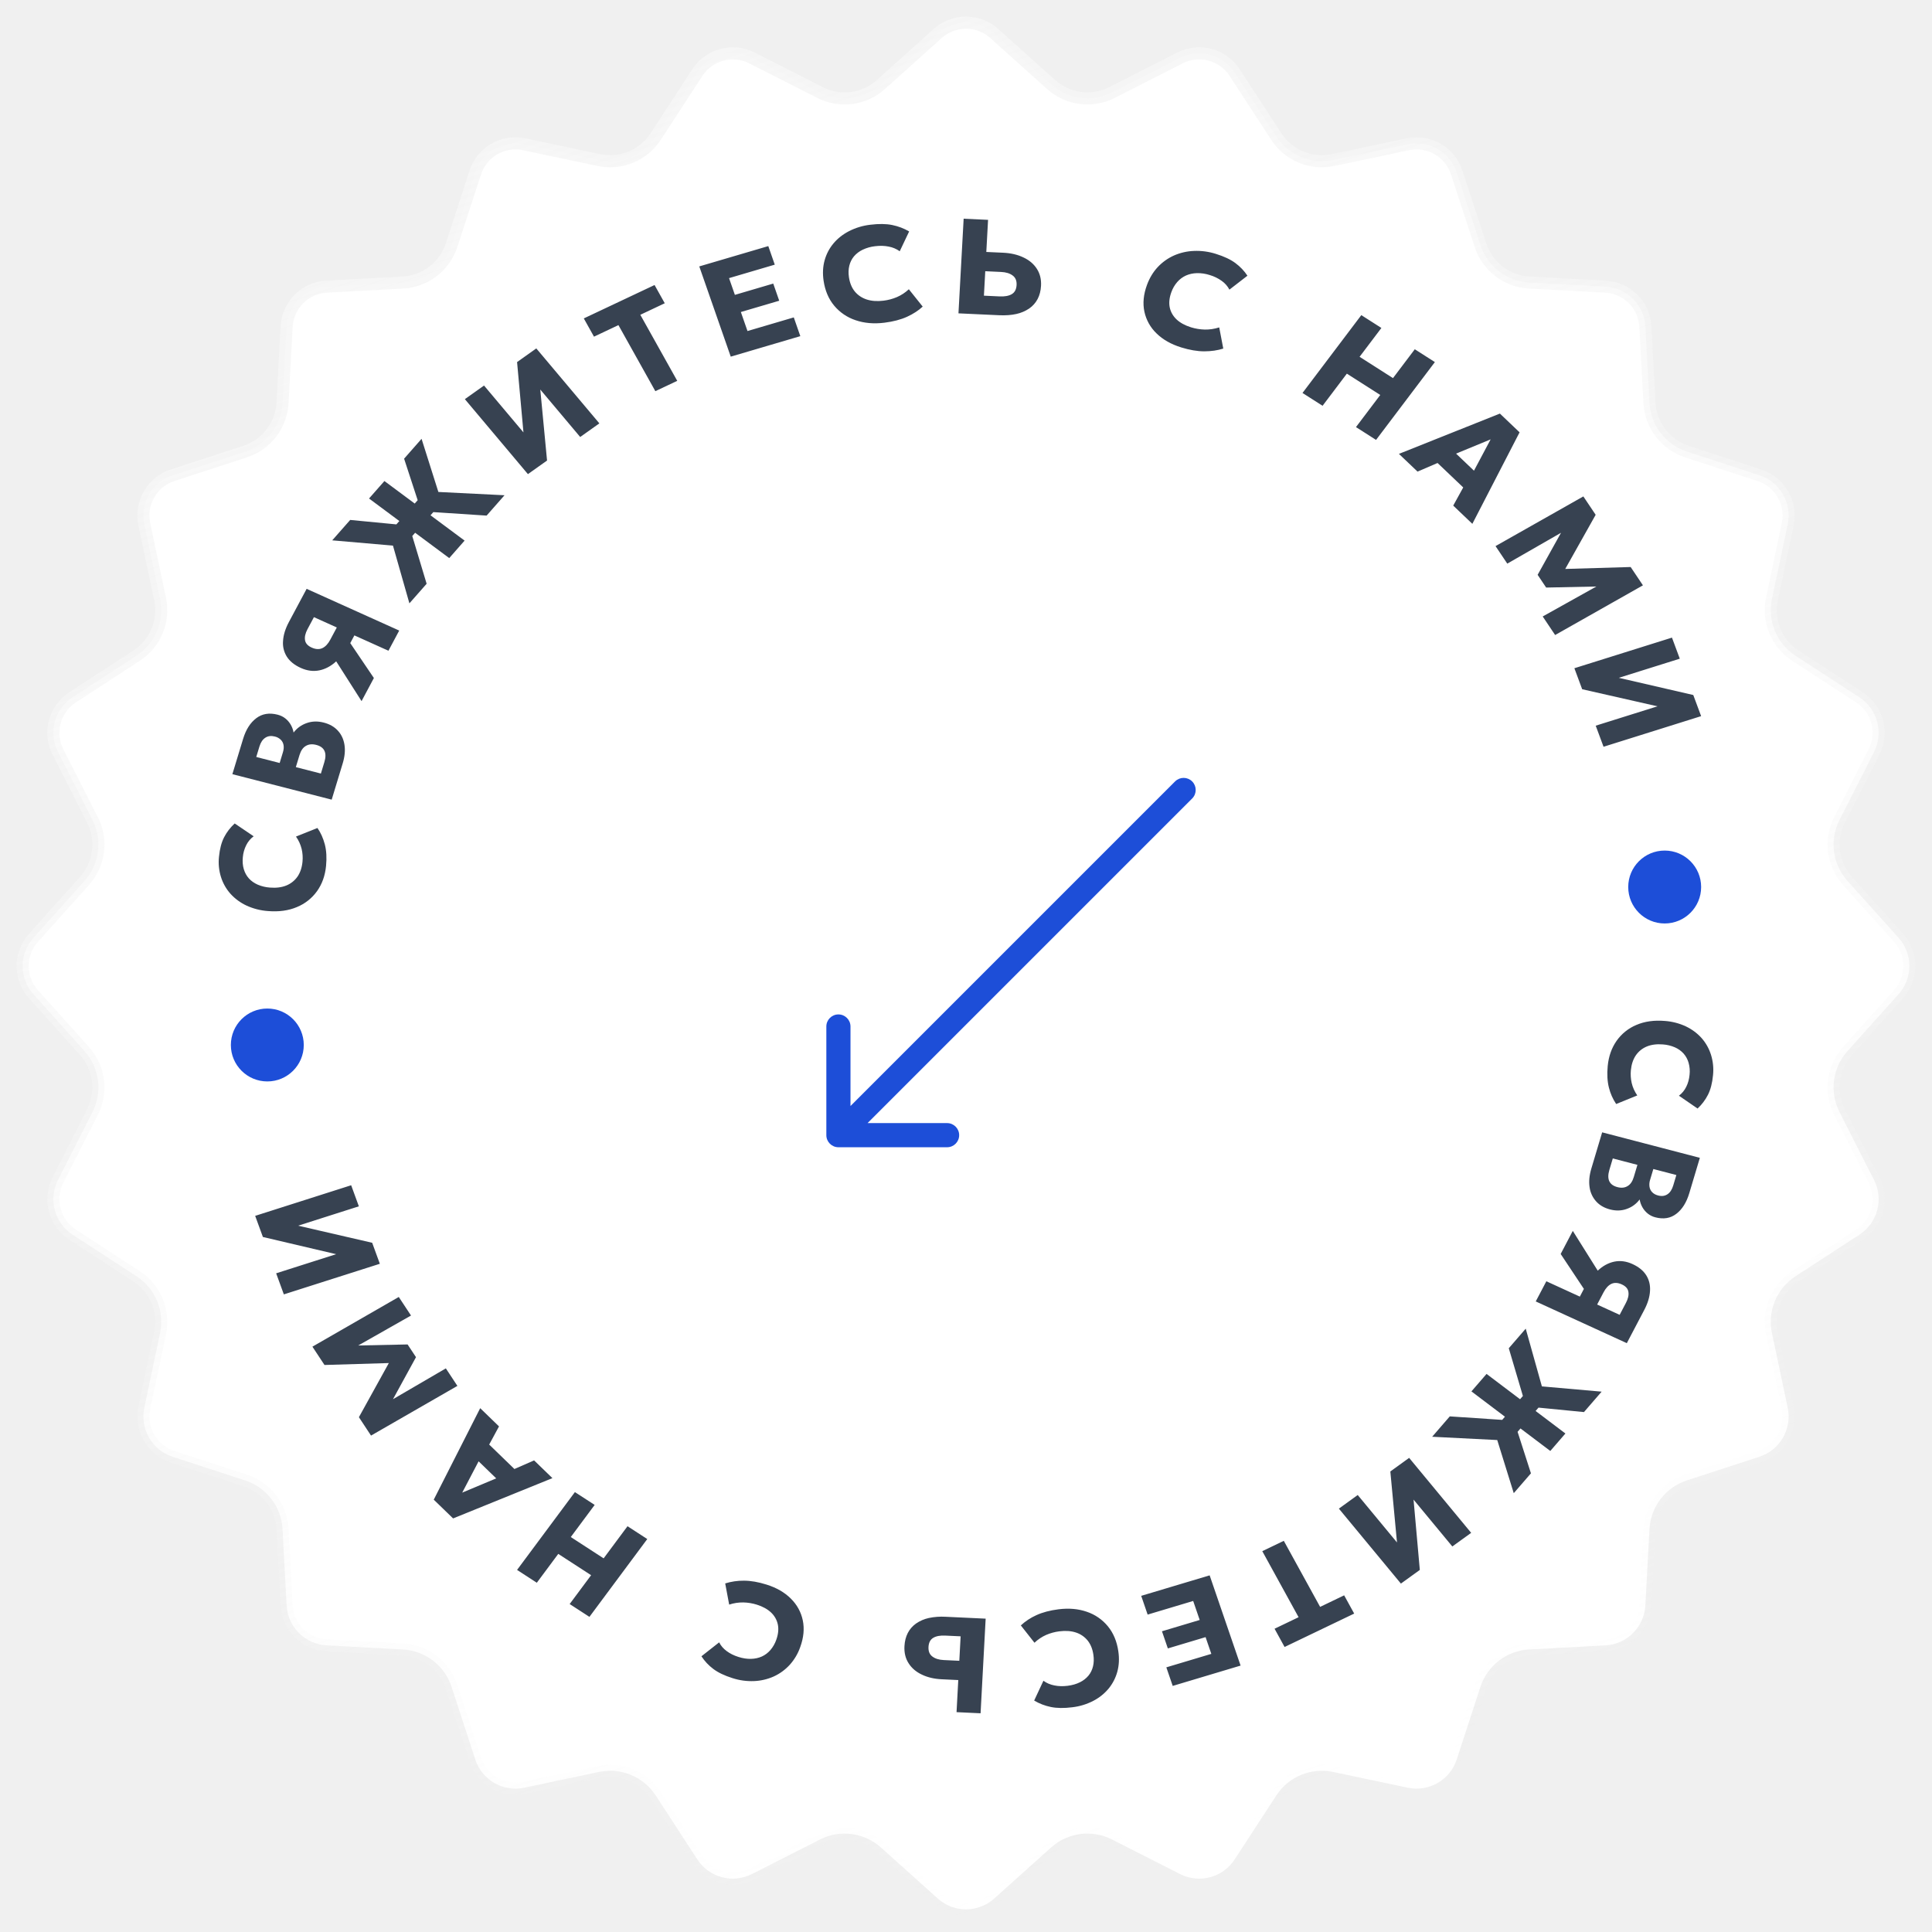
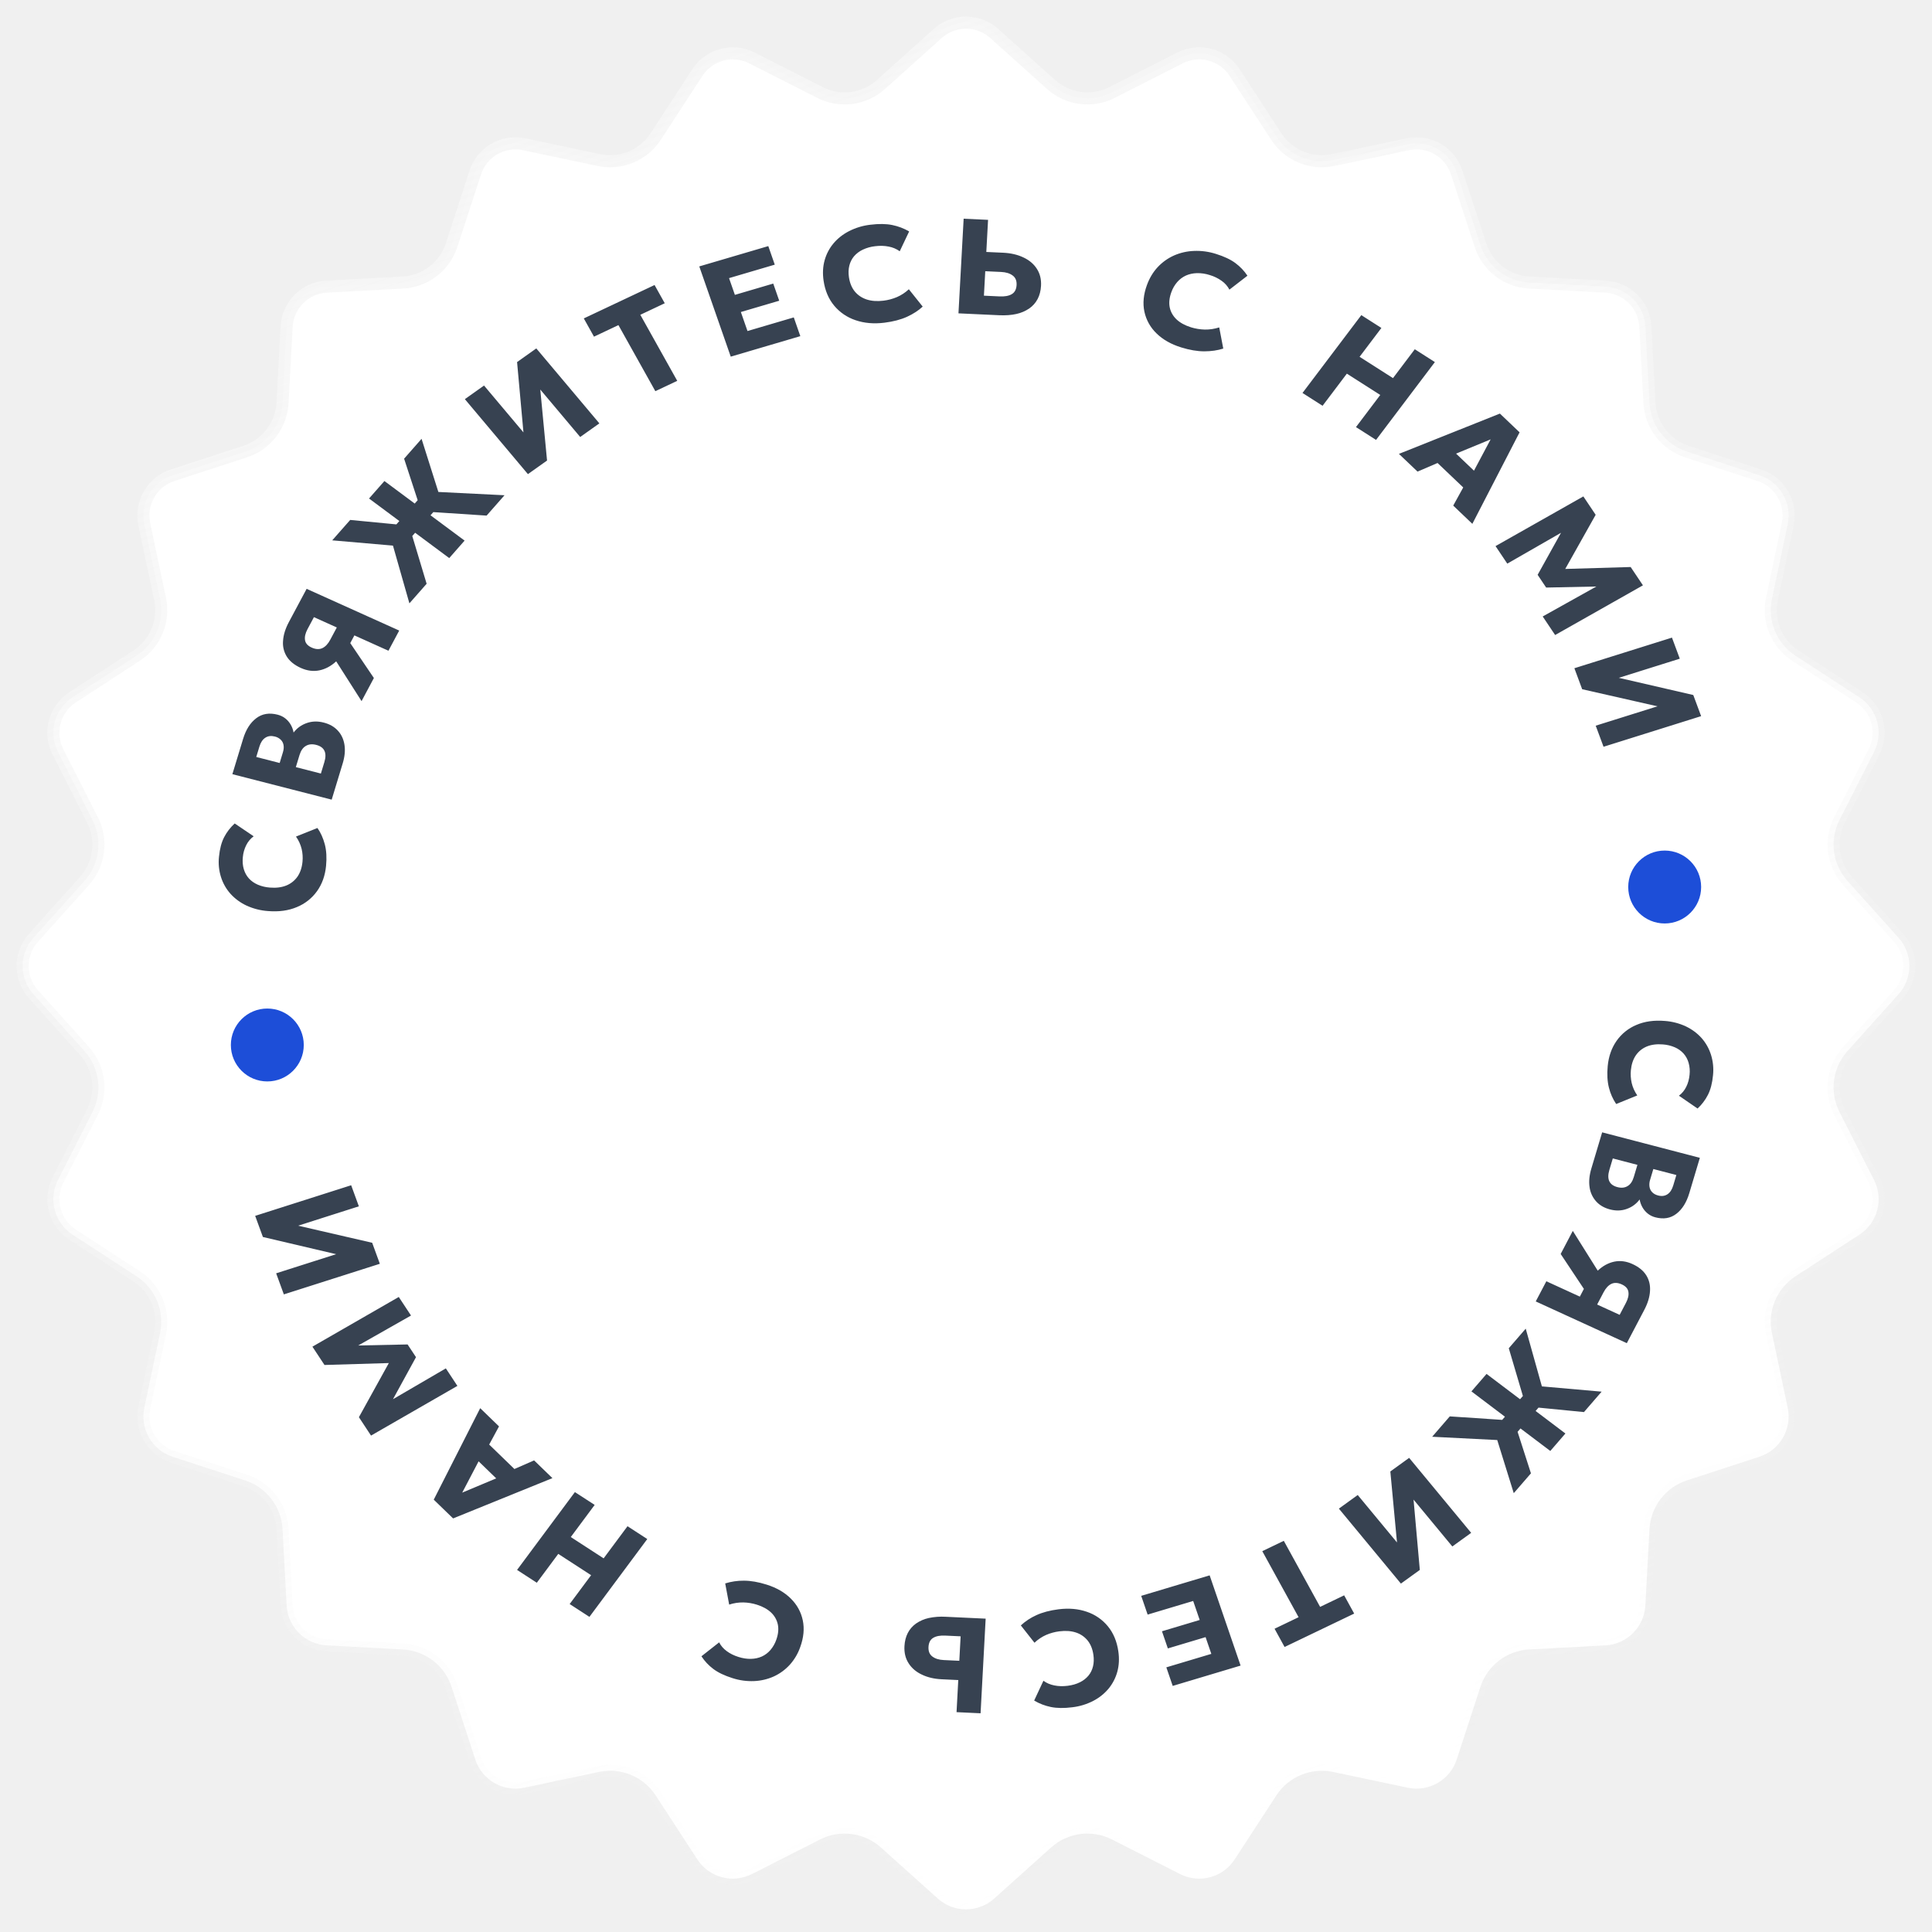
<svg xmlns="http://www.w3.org/2000/svg" width="160" height="160" fill="none">
  <path d="M77.662 2.772a3.5 3.5 0 014.676 0l4.707 4.226a4.5 4.5 0 005.044.664l5.64-2.864a3.5 3.5 0 014.518 1.21l3.452 5.301a4.501 4.501 0 004.701 1.947l6.189-1.307a3.5 3.5 0 014.05 2.338l1.963 6.014a4.501 4.501 0 004.036 3.097l6.317.34a3.5 3.5 0 013.307 3.307l.34 6.316a4.5 4.5 0 003.097 4.037l6.013 1.963a3.5 3.5 0 012.339 4.05l-1.307 6.19a4.5 4.5 0 001.947 4.7l5.301 3.452a3.5 3.5 0 011.21 4.517l-2.864 5.64a4.499 4.499 0 00.664 5.045l4.226 4.707a3.499 3.499 0 010 4.676l-4.226 4.707a4.499 4.499 0 00-.664 5.044l2.864 5.64a3.5 3.5 0 01-1.21 4.518l-5.301 3.452a4.502 4.502 0 00-1.947 4.701l1.307 6.189a3.5 3.5 0 01-2.339 4.05l-6.013 1.963a4.5 4.5 0 00-3.097 4.036l-.34 6.317a3.5 3.5 0 01-3.307 3.307l-6.317.34a4.5 4.5 0 00-4.036 3.097l-1.963 6.013a3.5 3.5 0 01-4.05 2.339l-6.189-1.307a4.502 4.502 0 00-4.701 1.947l-3.452 5.301a3.5 3.5 0 01-4.517 1.21l-5.64-2.864a4.499 4.499 0 00-5.045.664l-4.707 4.226a3.499 3.499 0 01-4.676 0l-4.707-4.226a4.499 4.499 0 00-5.044-.664l-5.64 2.864a3.5 3.5 0 01-4.518-1.21l-3.452-5.301a4.5 4.5 0 00-4.7-1.947l-6.19 1.307a3.5 3.5 0 01-4.05-2.339l-1.963-6.013a4.5 4.5 0 00-4.037-3.097l-6.316-.34a3.5 3.5 0 01-3.307-3.307l-.34-6.317a4.501 4.501 0 00-3.097-4.036l-6.013-1.963a3.5 3.5 0 01-2.339-4.05l1.307-6.189a4.501 4.501 0 00-1.947-4.701l-5.3-3.452a3.5 3.5 0 01-1.211-4.517l2.864-5.64a4.5 4.5 0 00-.664-5.045l-4.226-4.707a3.5 3.5 0 010-4.676l4.226-4.707a4.5 4.5 0 00.664-5.044l-2.864-5.64a3.5 3.5 0 011.21-4.518l5.301-3.452a4.5 4.5 0 001.947-4.7l-1.307-6.19a3.5 3.5 0 012.338-4.05l6.014-1.963a4.5 4.5 0 003.097-4.037l.34-6.316a3.5 3.5 0 013.307-3.307l6.316-.34a4.5 4.5 0 004.037-3.097l1.963-6.013a3.5 3.5 0 014.05-2.339l6.19 1.307a4.5 4.5 0 004.7-1.947l3.452-5.3a3.5 3.5 0 014.517-1.211l5.64 2.864a4.5 4.5 0 005.045-.664l4.707-4.226z" fill="#fff" stroke="url(#paint0_linear_10_430)" />
  <path d="M133.143 88.293c.076-.807.322-1.505.735-2.094a3.78 3.78 0 011.644-1.32c.682-.293 1.465-.402 2.35-.329a4.97 4.97 0 011.74.449c.518.25.955.574 1.311.975.355.405.614.867.777 1.387a4.19 4.19 0 01.165 1.685c-.062.652-.202 1.191-.419 1.62a4.047 4.047 0 01-.861 1.138l-1.544-1.062c.26-.196.462-.442.607-.738.148-.295.24-.627.275-.995a2.593 2.593 0 00-.08-.992 1.982 1.982 0 00-.415-.766 2.113 2.113 0 00-.722-.516 3.03 3.03 0 00-.989-.24c-.51-.042-.955.015-1.336.171-.38.16-.685.407-.913.74-.225.334-.36.745-.407 1.232-.033.35-.01.701.069 1.053.082.356.236.698.462 1.029l-1.748.71a4.28 4.28 0 01-.6-1.356c-.131-.517-.165-1.11-.101-1.78zm-.459 5.483l8.091 2.11-.875 2.925c-.23.77-.587 1.341-1.072 1.711-.48.371-1.059.469-1.737.292a1.667 1.667 0 01-.64-.318 1.835 1.835 0 01-.441-.528c-.11-.2-.184-.411-.221-.634-.276.366-.63.627-1.062.782-.434.158-.897.173-1.39.045-.482-.126-.866-.348-1.153-.668a2.198 2.198 0 01-.541-1.17c-.072-.466-.024-.982.146-1.551l.895-2.996zm.881 2.161l-.283.945c-.116.389-.118.702-.007.94.112.24.337.403.676.491.324.085.602.056.835-.085.236-.136.409-.388.518-.755l.3-1.004-2.039-.532zm3.357.876l-.266.89a1.266 1.266 0 00-.051.587c.03.178.106.328.227.449.121.124.283.213.488.266.296.078.553.044.771-.1.217-.142.377-.386.48-.731l.258-.864-1.907-.497zm-6.67 5.124l2.066 3.294c.415-.392.871-.641 1.368-.747.494-.102.997-.036 1.507.198.524.24.906.552 1.145.936.239.385.342.821.308 1.309-.029.49-.187 1.007-.472 1.55l-1.448 2.758-7.542-3.456.878-1.67 2.774 1.271.335-.639-1.923-2.892 1.004-1.912zm2.55 5.083l-.533 1.016 1.863.854.521-.991c.179-.342.248-.646.204-.911-.039-.264-.221-.47-.544-.618-.323-.148-.611-.164-.864-.047-.25.119-.465.351-.647.697zm-12.737 10.279l5.318.355 1.403 4.361-1.423 1.643-1.368-4.4-5.389-.272 1.459-1.687zm6.289-7.265l1.339 4.781 4.947.436-1.463 1.691-4.802-.47-1.424-4.817 1.403-1.621zm-3.244 3.748l2.776 2.097.894-1.033 1.287.972-.894 1.033 2.468 1.865-1.252 1.447-2.468-1.865-.902 1.042-1.287-.973.901-1.041-2.776-2.097 1.253-1.447zm-6.411 6.953l5.137 6.209-1.561 1.127-3.211-3.88.519 5.824-1.566 1.131-5.137-6.208 1.561-1.128 3.252 3.929-.551-5.879 1.557-1.125zm-10.38 6.87l3.008 5.47 1.99-.956.831 1.511-5.764 2.766-.83-1.511 1.99-.955-3.007-5.469 1.782-.856zm-6.141 2.859l2.563 7.473-5.622 1.683-.528-1.538 3.726-1.115-.476-1.387-3.125.935-.487-1.42 3.125-.935-.54-1.575-3.771 1.129-.533-1.553 5.668-1.697zm-12.518 2.811c.86-.109 1.643-.04 2.349.206a3.837 3.837 0 011.743 1.205c.456.556.744 1.246.863 2.068.088.6.06 1.161-.082 1.685a3.774 3.774 0 01-.728 1.41 4.101 4.101 0 01-1.275 1.015 5.011 5.011 0 01-1.722.524c-.694.088-1.288.08-1.784-.023a4.453 4.453 0 01-1.379-.532l.767-1.641c.262.193.564.322.904.388.341.07.708.08 1.1.031.389-.05.728-.147 1.018-.293a2.14 2.14 0 00.707-.548c.182-.223.308-.48.378-.772.071-.292.081-.61.031-.954-.068-.474-.226-.867-.473-1.179a2.071 2.071 0 00-.975-.668c-.399-.131-.858-.163-1.377-.097a4.04 4.04 0 00-1.083.295 3.383 3.383 0 00-.971.65l-1.13-1.435a4.765 4.765 0 011.283-.847c.51-.235 1.123-.397 1.836-.488zm-6.032.775l-.421 7.837-1.99-.094.143-2.658-1.372-.065c-.623-.029-1.171-.158-1.643-.386-.477-.224-.843-.537-1.097-.938-.26-.401-.374-.874-.345-1.419.022-.41.114-.773.275-1.087.161-.314.39-.577.685-.787a2.984 2.984 0 011.052-.456 5.26 5.26 0 011.4-.103l3.313.156zm-2.073 1.463l-1.277-.06c-.419-.02-.749.041-.989.184-.244.145-.375.397-.395.755-.019.359.089.624.324.796.23.175.544.272.94.291l1.288.06.109-2.026zm-16.069-4.283c.823.259 1.492.645 2.007 1.158.516.513.846 1.114.99 1.802.144.688.074 1.425-.21 2.211a4.328 4.328 0 01-.874 1.476 4.124 4.124 0 01-1.322.962 4.424 4.424 0 01-1.625.381 5.099 5.099 0 01-1.792-.245c-.663-.209-1.193-.462-1.587-.76a4.103 4.103 0 01-.983-1.049l1.467-1.153c.143.282.351.523.625.724.273.204.596.365.972.483.371.117.721.17 1.05.159.324-.008.622-.074.895-.197.268-.124.504-.303.705-.535a2.63 2.63 0 00.482-.842c.163-.453.208-.871.135-1.253a1.897 1.897 0 00-.556-1.003c-.295-.282-.69-.501-1.187-.658a4.076 4.076 0 00-1.111-.184 3.576 3.576 0 00-1.18.179l-.329-1.754a5.05 5.05 0 011.551-.227c.57.001 1.195.11 1.877.325zm-9.882-3.773l-4.79 6.445-1.637-1.062 1.776-2.389-2.72-1.765-1.776 2.39-1.636-1.062 4.79-6.445 1.637 1.061-1.978 2.661 2.72 1.765 1.978-2.661 1.636 1.062zm-7.855-5.045l-8.225 3.337-1.603-1.553 3.847-7.577 1.558 1.509-.814 1.504 2.09 2.025 1.63-.713 1.517 1.468zm-4.655.02l-1.458-1.412-1.357 2.593 2.815-1.181zm-3.214-7.658l-7.153 4.115-1.004-1.523 2.838-5.134.42.627-6.108.183-1-1.517 7.152-4.115 1.013 1.537-5.005 2.84-.078-.344 4.8-.102.696 1.054-2.209 4.036-.286-.211 4.967-2.897.956 1.451zm-6.423-10.113l-7.95 2.534-.637-1.745 4.969-1.584-6.067-1.424-.64-1.75 7.95-2.535.637 1.746-5.03 1.603 6.133 1.415.635 1.74zm-4.454-32.954c-.078.807-.327 1.505-.747 2.094a3.838 3.838 0 01-1.672 1.32c-.693.293-1.49.402-2.389.329a5.118 5.118 0 01-1.77-.449 4.169 4.169 0 01-1.332-.975 3.795 3.795 0 01-.79-1.387 4.125 4.125 0 01-.168-1.685c.063-.651.205-1.191.426-1.62.222-.428.514-.807.876-1.138l1.57 1.062c-.265.196-.47.442-.617.738a2.746 2.746 0 00-.28.995c-.036.365-.008.696.081.992.086.292.227.547.422.766.196.215.44.386.734.516a3.12 3.12 0 001.006.24c.518.042.97-.015 1.357-.171a2.08 2.08 0 00.93-.74c.227-.334.365-.745.412-1.232a3.26 3.26 0 00-.07-1.053 3.008 3.008 0 00-.47-1.028l1.778-.71c.269.385.472.837.61 1.355.134.517.168 1.11.103 1.78zm.466-5.483l-8.225-2.11.889-2.925c.234-.77.597-1.34 1.09-1.711.488-.371 1.077-.468 1.766-.292.25.065.468.17.65.319.184.147.333.323.448.527.113.2.188.411.226.634.28-.366.64-.627 1.08-.782.44-.158.912-.173 1.413-.044.49.125.88.347 1.171.667.293.315.476.706.55 1.17.074.466.025.983-.148 1.551l-.91 2.996zm-.895-2.161l.287-.945c.118-.389.12-.702.007-.94-.113-.24-.342-.403-.687-.491-.329-.084-.612-.056-.849.085-.24.136-.415.388-.527.755L24.5 63.53l2.074.532zm-3.413-.876l.27-.89c.066-.216.083-.412.052-.587a.797.797 0 00-.231-.449 1.04 1.04 0 00-.495-.266c-.302-.078-.564-.044-.785.101-.22.141-.383.385-.488.73l-.262.864 1.939.497zm6.781-5.124l-2.1-3.294c-.423.392-.886.641-1.391.747-.503.102-1.014.036-1.532-.197-.533-.24-.921-.553-1.165-.937a2.108 2.108 0 01-.313-1.31c.03-.489.19-1.006.48-1.55l1.473-2.757 7.667 3.456-.892 1.67-2.82-1.27-.342.638 1.956 2.892-1.02 1.912zM27.35 52.98l.543-1.016-1.895-.854-.53.991c-.182.342-.251.646-.207.912.04.263.225.47.553.617.329.148.622.164.88.047.253-.12.472-.351.656-.697zM40.298 42.7l-5.406-.354-1.426-4.36 1.446-1.644 1.392 4.4 5.478.272-1.484 1.687zm-6.393 7.266l-1.362-4.781-5.03-.436 1.489-1.69 4.881.47 1.449 4.816-1.427 1.621zm3.298-3.748l-2.822-2.097-.909 1.033-1.309-.972.909-1.033-2.51-1.865 1.274-1.447 2.51 1.865.916-1.042 1.309.973-.917 1.041 2.822 2.097-1.273 1.447zm6.517-6.953l-5.222-6.209 1.587-1.127 3.265 3.88-.528-5.824 1.592-1.131 5.223 6.208-1.588 1.128-3.305-3.93.56 5.88-1.584 1.125zm10.553-6.87l-3.057-5.47-2.024.956-.844-1.511 5.86-2.766.844 1.51-2.024.956 3.058 5.47-1.813.855zm6.244-2.859l-2.606-7.473 5.716-1.682.536 1.537-3.787 1.115.484 1.387 3.177-.935.495 1.42-3.177.935.549 1.575 3.834-1.129.541 1.553-5.762 1.697zm12.727-2.811c-.875.109-1.67.04-2.388-.206a3.905 3.905 0 01-1.772-1.204c-.464-.557-.757-1.247-.878-2.069-.089-.6-.06-1.161.084-1.684.147-.528.394-.998.74-1.41.349-.414.78-.752 1.296-1.016a5.17 5.17 0 011.75-.524c.706-.088 1.31-.08 1.814.023.503.103.97.28 1.402.532l-.78 1.641a2.274 2.274 0 00-.919-.388c-.347-.07-.72-.08-1.118-.03a3.2 3.2 0 00-1.034.292 2.184 2.184 0 00-.72.548c-.184.223-.313.48-.384.772-.072.292-.083.61-.032.954.07.474.23.867.482 1.179.255.311.586.534.991.668.405.13.872.163 1.4.097a4.138 4.138 0 001.1-.295 3.43 3.43 0 00.988-.65l1.148 1.436c-.35.326-.784.608-1.303.846-.52.235-1.142.397-1.867.488zm6.132-.775l.429-7.837 2.022.094-.145 2.659 1.395.064c.634.03 1.19.158 1.67.386.485.224.857.537 1.116.938.263.401.38.874.35 1.419-.023.41-.116.773-.28 1.087a2.183 2.183 0 01-.696.787 3.052 3.052 0 01-1.07.456c-.416.093-.89.127-1.422.103l-3.369-.156zm2.108-1.463l1.298.06c.426.02.761-.041 1.005-.184.248-.145.382-.397.402-.755.02-.359-.09-.624-.33-.796-.234-.175-.552-.272-.954-.29l-1.31-.061-.111 2.026zM97.82 28.77c-.836-.258-1.516-.645-2.04-1.158a3.501 3.501 0 01-1.006-1.802c-.147-.688-.076-1.425.213-2.211.21-.574.506-1.066.888-1.476a4.18 4.18 0 011.344-.962 4.54 4.54 0 011.653-.38 5.263 5.263 0 011.822.244c.674.209 1.212.462 1.614.76.401.298.734.648.999 1.049l-1.492 1.153a2.04 2.04 0 00-.635-.724 3.3 3.3 0 00-.988-.483 3.257 3.257 0 00-1.068-.16c-.33.01-.633.075-.91.198a2.128 2.128 0 00-.717.535 2.612 2.612 0 00-.49.842c-.166.453-.211.87-.137 1.253.078.383.267.717.565 1.003.3.282.703.501 1.207.658.363.112.74.173 1.13.184.396.008.796-.051 1.199-.179l.335 1.754c-.472.15-.997.226-1.577.228-.579-.002-1.215-.11-1.909-.325zm10.047 3.774l4.871-6.446 1.663 1.062-1.806 2.389 2.766 1.765 1.806-2.39 1.663 1.062-4.871 6.445-1.663-1.061 2.011-2.661-2.766-1.765-2.011 2.661-1.663-1.061zm7.986 5.044l8.362-3.337 1.63 1.553-3.911 7.578-1.584-1.51.828-1.504-2.126-2.025-1.657.713-1.542-1.468zm4.733-.02l1.482 1.412 1.38-2.593-2.862 1.18zm3.268 7.658l7.272-4.115 1.02 1.523-2.885 5.134-.427-.627 6.21-.183 1.017 1.517-7.272 4.115-1.029-1.537 5.088-2.84.08.344-4.882.102-.706-1.054 2.245-4.036.292.21-5.05 2.898-.973-1.451zm6.529 10.114l8.082-2.535.648 1.745-5.051 1.584 6.168 1.424.65 1.75-8.081 2.535-.649-1.745 5.115-1.604-6.236-1.415-.646-1.74z" fill="#374251" />
-   <path d="M97.328 64.702a1 1 0 011.414 1.414l-1.414-1.414zM69.434 95.01a1 1 0 01-1-1v-9a1 1 0 112 0v8h8a1 1 0 010 2h-9zm29.308-28.894l-28.6 28.6-1.415-1.413 28.6-28.601 1.415 1.414z" fill="#1D4ED8" />
  <circle cx="137.862" cy="73.459" r="3.019" fill="#1D4ED8" />
  <circle cx="22.138" cy="86.541" r="3.019" fill="#1D4ED8" />
  <defs>
    <linearGradient id="paint0_linear_10_430" x1="31" y1="8" x2="80" y2="160" gradientUnits="userSpaceOnUse">
      <stop stop-color="#F6F6F6" />
      <stop offset="1" stop-color="#F6F6F6" stop-opacity="0" />
    </linearGradient>
  </defs>
</svg>
